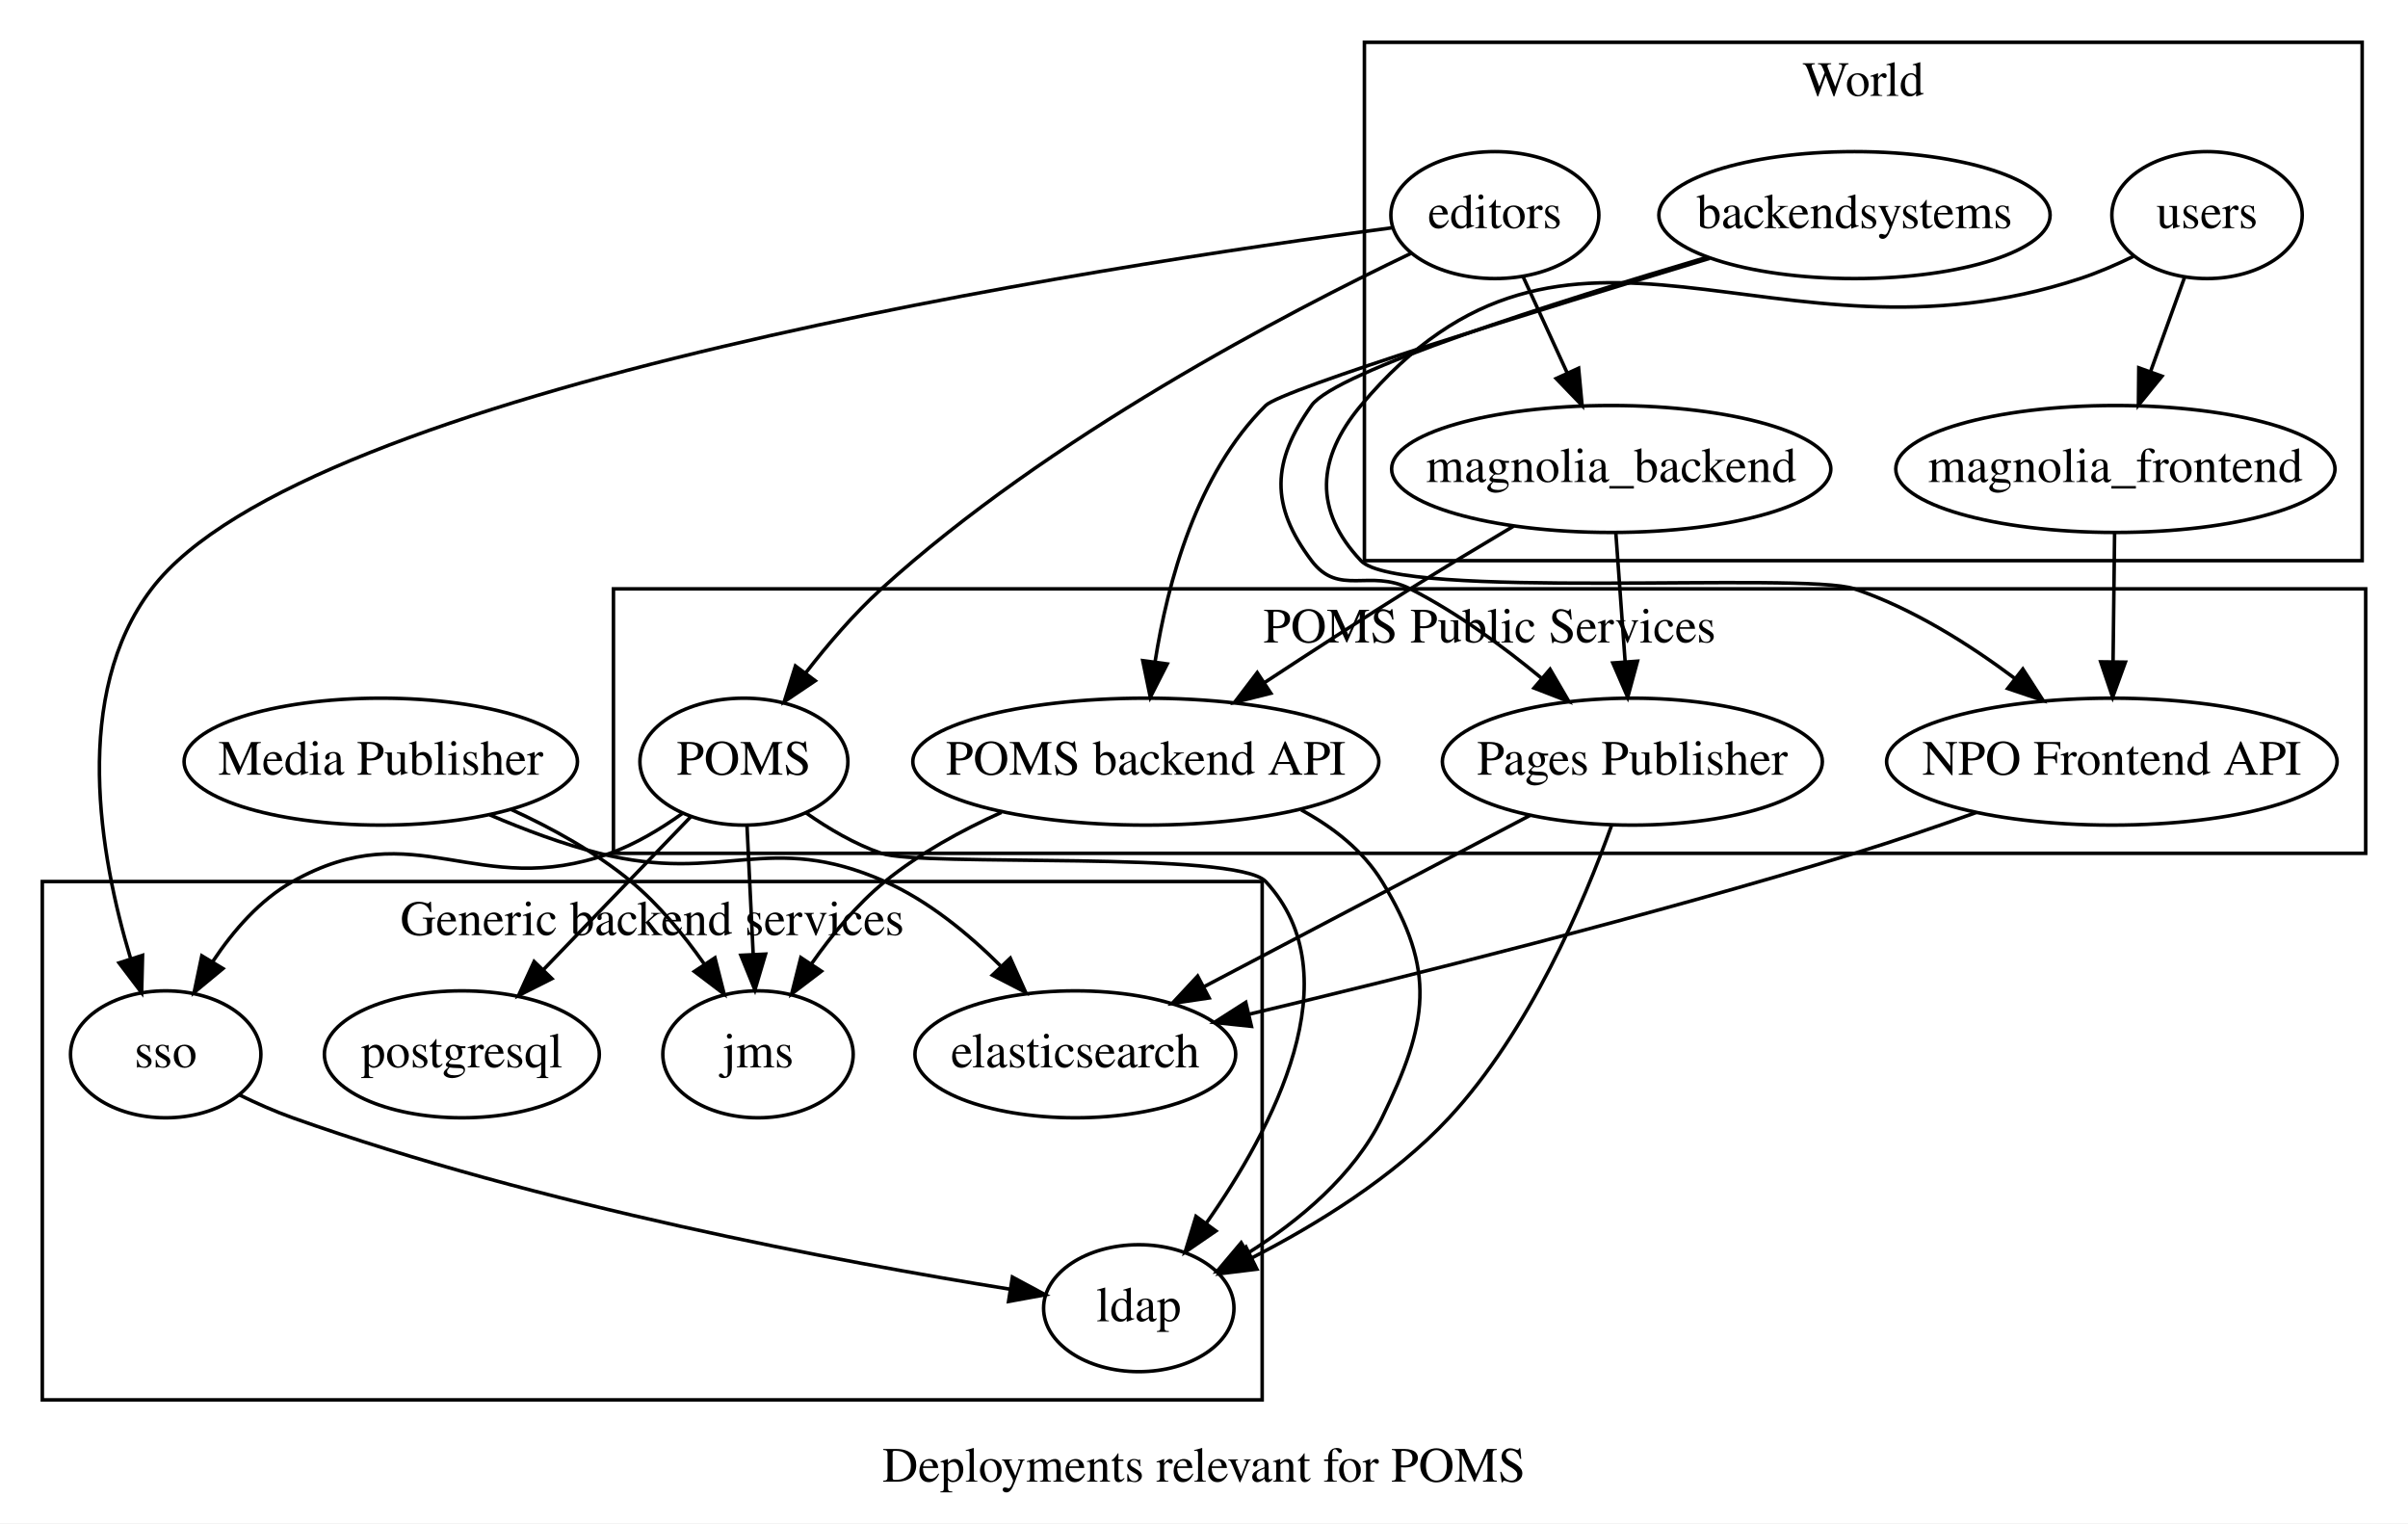
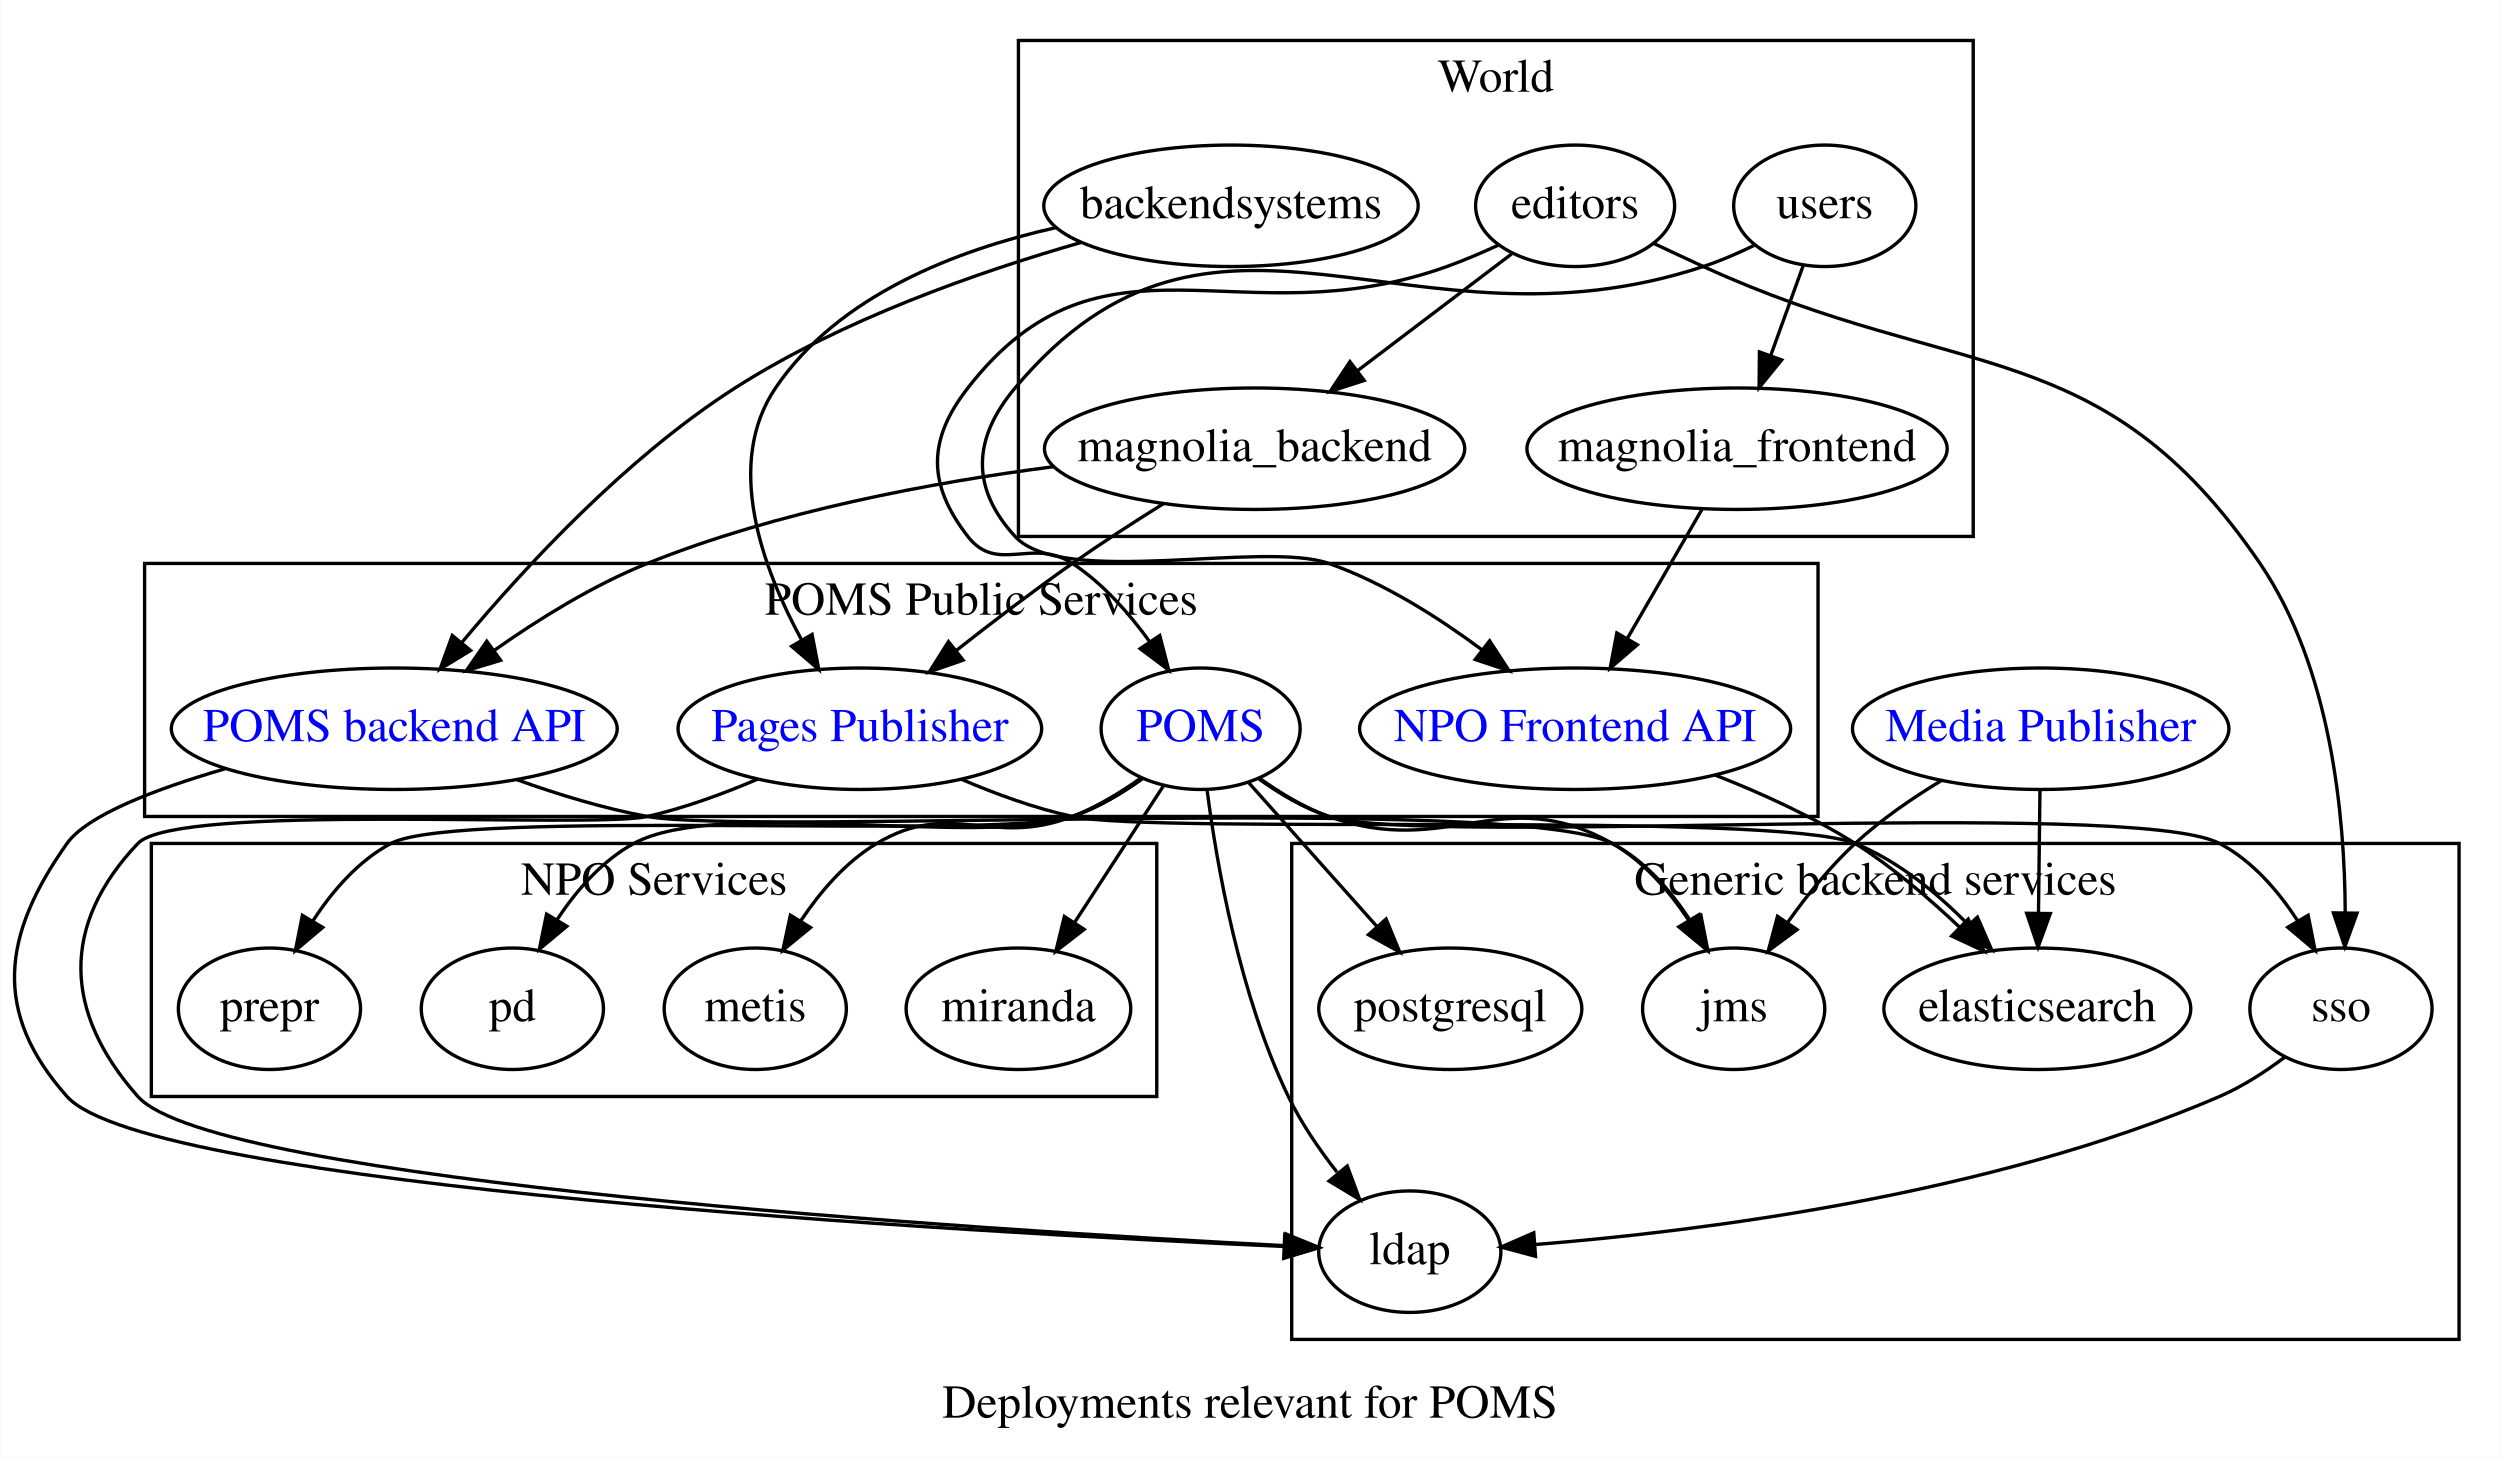
- <svg xmlns="http://www.w3.org/2000/svg" xmlns:xlink="http://www.w3.org/1999/xlink" width="683pt" height="432pt" viewBox="0.00 0.00 683.00 432.00">
+ <svg xmlns="http://www.w3.org/2000/svg" xmlns:xlink="http://www.w3.org/1999/xlink" width="741pt" height="432pt" viewBox="0.00 0.00 740.73 432.00">
  <g id="graph0" class="graph" transform="scale(1 1) rotate(0) translate(4 428)">
-     <polygon fill="#ffffff" stroke="transparent" points="-4,4 -4,-428 679,-428 679,4 -4,4" />
-     <text text-anchor="middle" x="337.5" y="-7.8" font-family="Times,serif" font-size="14.00" fill="#000000">Deployments relevant for POMS</text>
+     <polygon fill="#ffffff" stroke="transparent" points="-4,4 -4,-428 736.727,-428 736.727,4 -4,4" />
+     <text text-anchor="middle" x="366.364" y="-7.8" font-family="Times,serif" font-size="14.00" fill="#000000">Deployments relevant for POMS</text>
    <g id="clust1" class="cluster">
-       <polygon fill="none" stroke="#000000" points="8,-31 8,-178 354,-178 354,-31 8,-31" />
-       <text text-anchor="middle" x="181" y="-162.8" font-family="Times,serif" font-size="14.00" fill="#000000">Generic backend services</text>
+       <polygon fill="none" stroke="#000000" points="378.728,-31 378.728,-178 724.727,-178 724.727,-31 378.728,-31" />
+       <text text-anchor="middle" x="551.727" y="-162.8" font-family="Times,serif" font-size="14.00" fill="#000000">Generic backend services</text>
    </g>
    <g id="clust2" class="cluster">
-       <polygon fill="none" stroke="#000000" points="383,-269 383,-416 666,-416 666,-269 383,-269" />
-       <text text-anchor="middle" x="524.5" y="-400.8" font-family="Times,serif" font-size="14.00" fill="#000000">World</text>
+       <polygon fill="none" stroke="#000000" points="297.728,-269 297.728,-416 580.727,-416 580.727,-269 297.728,-269" />
+       <text text-anchor="middle" x="439.228" y="-400.8" font-family="Times,serif" font-size="14.00" fill="#000000">World</text>
    </g>
    <g id="clust3" class="cluster">
-       <polygon fill="none" stroke="#000000" points="170,-186 170,-261 667,-261 667,-186 170,-186" />
-       <text text-anchor="middle" x="418.5" y="-245.8" font-family="Times,serif" font-size="14.00" fill="#000000">POMS Public Services</text>
+       <polygon fill="none" stroke="#000000" points="38.727,-186 38.727,-261 534.727,-261 534.727,-186 38.727,-186" />
+       <text text-anchor="middle" x="286.728" y="-245.8" font-family="Times,serif" font-size="14.00" fill="#000000">POMS Public Services</text>
+     </g>
+     <g id="clust4" class="cluster">
+       <polygon fill="none" stroke="#000000" points="40.727,-103 40.727,-178 338.728,-178 338.728,-103 40.727,-103" />
+       <text text-anchor="middle" x="189.727" y="-162.8" font-family="Times,serif" font-size="14.00" fill="#000000">NPO Services</text>
    </g>
    <g id="node1" class="node">
      <g id="a_node1">
        <a xlink:href="https://poms.omroep.nl/" xlink:title="POMS">
-           <ellipse fill="none" stroke="#000000" cx="207" cy="-212" rx="29.497" ry="18" />
-           <text text-anchor="middle" x="207" y="-208.3" font-family="Times,serif" font-size="14.00" fill="#000000">POMS</text>
+           <ellipse fill="none" stroke="#000000" cx="351.728" cy="-212" rx="29.497" ry="18" />
+           <text text-anchor="middle" x="351.728" y="-208.3" font-family="Times,serif" font-size="14.00" fill="#0000ff">POMS</text>
        </a>
      </g>
    </g>
    <g id="node6" class="node">
-       <ellipse fill="none" stroke="#000000" cx="127" cy="-129" rx="38.993" ry="18" />
-       <text text-anchor="middle" x="127" y="-125.3" font-family="Times,serif" font-size="14.00" fill="#000000">postgresql</text>
+       <ellipse fill="none" stroke="#000000" cx="425.728" cy="-129" rx="38.993" ry="18" />
+       <text text-anchor="middle" x="425.728" y="-125.3" font-family="Times,serif" font-size="14.00" fill="#000000">postgresql</text>
    </g>
    <g id="edge8" class="edge">
-       <path fill="none" stroke="#000000" d="M191.953,-196.388C180.19,-184.185 163.635,-167.009 150.182,-153.052" />
-       <polygon fill="#000000" stroke="#000000" points="152.538,-150.452 143.078,-145.681 147.498,-155.31 152.538,-150.452" />
+       <path fill="none" stroke="#000000" d="M365.995,-195.997C376.739,-183.947 391.656,-167.215 403.896,-153.487" />
+       <polygon fill="#000000" stroke="#000000" points="406.699,-155.602 410.741,-145.809 401.474,-150.944 406.699,-155.602" />
    </g>
    <g id="node8" class="node">
-       <ellipse fill="none" stroke="#000000" cx="43" cy="-129" rx="27" ry="18" />
-       <text text-anchor="middle" x="43" y="-125.3" font-family="Times,serif" font-size="14.00" fill="#000000">sso</text>
+       <ellipse fill="none" stroke="#000000" cx="689.727" cy="-129" rx="27" ry="18" />
+       <text text-anchor="middle" x="689.727" y="-125.3" font-family="Times,serif" font-size="14.00" fill="#000000">sso</text>
    </g>
    <g id="edge9" class="edge">
-       <path fill="none" stroke="#000000" d="M189.488,-197.262C183.373,-192.894 176.223,-188.591 169,-186 131.2,-172.443 113.99,-197.706 79,-178 69.716,-172.771 62.157,-164.048 56.405,-155.399" />
-       <polygon fill="#000000" stroke="#000000" points="59.234,-153.314 51.069,-146.562 53.242,-156.932 59.234,-153.314" />
+       <path fill="none" stroke="#000000" d="M368.774,-197.288C374.965,-192.808 382.28,-188.428 389.728,-186 417.629,-176.903 627.748,-191.649 653.727,-178 663.399,-172.919 671.135,-163.937 676.919,-155.039" />
+       <polygon fill="#000000" stroke="#000000" points="679.997,-156.71 682.052,-146.316 673.964,-153.16 679.997,-156.71" />
    </g>
    <g id="node9" class="node">
-       <ellipse fill="none" stroke="#000000" cx="211" cy="-129" rx="27" ry="18" />
-       <text text-anchor="middle" x="211" y="-125.3" font-family="Times,serif" font-size="14.00" fill="#000000">jms</text>
+       <ellipse fill="none" stroke="#000000" cx="509.728" cy="-129" rx="27" ry="18" />
+       <text text-anchor="middle" x="509.728" y="-125.3" font-family="Times,serif" font-size="14.00" fill="#000000">jms</text>
    </g>
    <g id="edge10" class="edge">
-       <path fill="none" stroke="#000000" d="M207.868,-193.99C208.383,-183.296 209.048,-169.499 209.633,-157.371" />
-       <polygon fill="#000000" stroke="#000000" points="213.134,-157.418 210.12,-147.261 206.143,-157.081 213.134,-157.418" />
+       <path fill="none" stroke="#000000" d="M369.249,-197.289C375.365,-192.923 382.512,-188.613 389.728,-186 424.988,-173.229 441.109,-196.506 473.728,-178 482.995,-172.742 490.551,-164.013 496.304,-155.367" />
+       <polygon fill="#000000" stroke="#000000" points="499.465,-156.905 501.644,-146.536 493.474,-153.283 499.465,-156.905" />
    </g>
    <g id="node10" class="node">
-       <ellipse fill="none" stroke="#000000" cx="319" cy="-57" rx="27" ry="18" />
-       <text text-anchor="middle" x="319" y="-53.3" font-family="Times,serif" font-size="14.00" fill="#000000">ldap</text>
+       <ellipse fill="none" stroke="#000000" cx="413.728" cy="-57" rx="27" ry="18" />
+       <text text-anchor="middle" x="413.728" y="-53.3" font-family="Times,serif" font-size="14.00" fill="#000000">ldap</text>
    </g>
    <g id="edge11" class="edge">
-       <path fill="none" stroke="#000000" d="M224.61,-197.472C230.974,-193.006 238.457,-188.589 246,-186 257.486,-182.058 346.733,-186.896 355,-178 379.906,-151.199 357.023,-107.9 338.085,-81.016" />
-       <polygon fill="#000000" stroke="#000000" points="340.875,-78.902 332.141,-72.905 335.229,-83.04 340.875,-78.902" />
+       <path fill="none" stroke="#000000" d="M353.646,-193.841C356.536,-171.535 363.284,-132.968 377.728,-103 381.504,-95.163 386.792,-87.414 392.154,-80.573" />
+       <polygon fill="#000000" stroke="#000000" points="395.195,-82.389 398.878,-72.455 389.804,-77.924 395.195,-82.389" />
+     </g>
+     <g id="node16" class="node">
+       <ellipse fill="none" stroke="#000000" cx="219.727" cy="-129" rx="27" ry="18" />
+       <text text-anchor="middle" x="219.727" y="-125.3" font-family="Times,serif" font-size="14.00" fill="#000000">metis</text>
+     </g>
+     <g id="edge12" class="edge">
+       <path fill="none" stroke="#000000" d="M334.14,-197.466C328.019,-193.112 320.886,-188.765 313.728,-186 289.453,-176.625 278.085,-191.314 255.727,-178 246.573,-172.548 239.041,-163.778 233.275,-155.154" />
+       <polygon fill="#000000" stroke="#000000" points="236.108,-153.077 227.911,-146.364 230.133,-156.724 236.108,-153.077" />
+     </g>
+     <g id="node17" class="node">
+       <ellipse fill="none" stroke="#000000" cx="147.727" cy="-129" rx="27" ry="18" />
+       <text text-anchor="middle" x="147.727" y="-125.3" font-family="Times,serif" font-size="14.00" fill="#000000">pd</text>
+     </g>
+     <g id="edge13" class="edge">
+       <path fill="none" stroke="#000000" d="M334.256,-197.147C328.144,-192.772 320.986,-188.492 313.728,-186 286.353,-176.6 209.137,-191.859 183.727,-178 174.275,-172.844 166.64,-164.018 160.874,-155.265" />
+       <polygon fill="#000000" stroke="#000000" points="163.872,-153.459 155.734,-146.675 157.865,-157.053 163.872,-153.459" />
+     </g>
+     <g id="node18" class="node">
+       <ellipse fill="none" stroke="#000000" cx="75.728" cy="-129" rx="27" ry="18" />
+       <text text-anchor="middle" x="75.728" y="-125.3" font-family="Times,serif" font-size="14.00" fill="#000000">prepr</text>
+     </g>
+     <g id="edge14" class="edge">
+       <path fill="none" stroke="#000000" d="M334.668,-197.328C328.476,-192.85 321.164,-188.463 313.728,-186 292.404,-178.938 131.564,-188.539 111.728,-178 102.079,-172.874 94.348,-163.883 88.561,-154.991" />
+       <polygon fill="#000000" stroke="#000000" points="91.517,-153.114 83.423,-146.278 85.488,-156.67 91.517,-153.114" />
+     </g>
+     <g id="node19" class="node">
+       <ellipse fill="none" stroke="#000000" cx="297.728" cy="-129" rx="33.295" ry="18" />
+       <text text-anchor="middle" x="297.728" y="-125.3" font-family="Times,serif" font-size="14.00" fill="#000000">miranda</text>
+     </g>
+     <g id="edge15" class="edge">
+       <path fill="none" stroke="#000000" d="M340.8,-195.204C333.238,-183.581 323.031,-167.893 314.452,-154.706" />
+       <polygon fill="#000000" stroke="#000000" points="317.212,-152.53 308.824,-146.056 311.344,-156.347 317.212,-152.53" />
    </g>
    <g id="node2" class="node">
      <g id="a_node2">
        <a xlink:href="https://api.poms.omroep.nl/" xlink:title="POMS backend API">
-           <ellipse fill="none" stroke="#000000" cx="321" cy="-212" rx="66.089" ry="18" />
-           <text text-anchor="middle" x="321" y="-208.3" font-family="Times,serif" font-size="14.00" fill="#000000">POMS backend API</text>
-         </a>
-       </g>
-     </g>
-     <g id="edge12" class="edge">
-       <path fill="none" stroke="#000000" d="M280.065,-197.621C268.669,-192.482 256.753,-185.951 247,-178 239.069,-171.535 231.982,-162.94 226.238,-154.755" />
-       <polygon fill="#000000" stroke="#000000" points="228.988,-152.569 220.555,-146.155 223.148,-156.428 228.988,-152.569" />
-     </g>
-     <g id="edge13" class="edge">
-       <path fill="none" stroke="#000000" d="M365.065,-198.309C374.164,-193.381 382.609,-186.782 388,-178 403.58,-152.623 401.043,-137.769 388,-111 380,-94.58 364.324,-81.683 349.933,-72.617" />
-       <polygon fill="#000000" stroke="#000000" points="351.609,-69.541 341.219,-67.469 348.049,-75.569 351.609,-69.541" />
+           <ellipse fill="none" stroke="#000000" cx="112.728" cy="-212" rx="66.089" ry="18" />
+           <text text-anchor="middle" x="112.728" y="-208.3" font-family="Times,serif" font-size="14.00" fill="#0000ff">POMS backend API</text>
+         </a>
+       </g>
+     </g>
+     <g id="edge16" class="edge">
+       <path fill="none" stroke="#000000" d="M149.127,-196.878C161.201,-192.542 174.849,-188.355 187.727,-186 218.999,-180.282 445.567,-192.752 473.728,-178 483.405,-172.93 491.142,-163.95 496.926,-155.051" />
+       <polygon fill="#000000" stroke="#000000" points="500.004,-156.72 502.057,-146.326 493.971,-153.171 500.004,-156.72" />
+     </g>
+     <g id="edge17" class="edge">
+       <path fill="none" stroke="#000000" d="M62.532,-200.114C42.016,-194.148 21.689,-186.406 15.727,-178 -3.554,-150.81 -6.448,-127.887 15.727,-103 39.51,-76.31 281.753,-62.822 376.257,-58.544" />
+       <polygon fill="#000000" stroke="#000000" points="376.668,-62.03 386.504,-58.091 376.359,-55.037 376.668,-62.03" />
    </g>
    <g id="node3" class="node">
      <g id="a_node3">
        <a xlink:href="https://rs.poms.omroep.nl/" xlink:title="NPO Frontend API">
-           <ellipse fill="none" stroke="#000000" cx="595" cy="-212" rx="63.889" ry="18" />
-           <text text-anchor="middle" x="595" y="-208.3" font-family="Times,serif" font-size="14.00" fill="#000000">NPO Frontend API</text>
+           <ellipse fill="none" stroke="#000000" cx="462.728" cy="-212" rx="63.889" ry="18" />
+           <text text-anchor="middle" x="462.728" y="-208.3" font-family="Times,serif" font-size="14.00" fill="#0000ff">NPO Frontend API</text>
        </a>
      </g>
    </g>
    <g id="node7" class="node">
-       <ellipse fill="none" stroke="#000000" cx="301" cy="-129" rx="45.492" ry="18" />
-       <text text-anchor="middle" x="301" y="-125.3" font-family="Times,serif" font-size="14.00" fill="#000000">elasticsearch</text>
-     </g>
-     <g id="edge14" class="edge">
-       <path fill="none" stroke="#000000" d="M556.573,-197.585C545.483,-193.624 533.32,-189.468 522,-186 463.532,-168.087 395.242,-151.057 350.221,-140.355" />
-       <polygon fill="#000000" stroke="#000000" points="350.957,-136.932 340.42,-138.037 349.346,-143.744 350.957,-136.932" />
+       <ellipse fill="none" stroke="#000000" cx="599.727" cy="-129" rx="45.492" ry="18" />
+       <text text-anchor="middle" x="599.727" y="-125.3" font-family="Times,serif" font-size="14.00" fill="#000000">elasticsearch</text>
+     </g>
+     <g id="edge18" class="edge">
+       <path fill="none" stroke="#000000" d="M504.225,-198.272C517.943,-192.893 532.953,-186.06 545.727,-178 556.769,-171.034 567.677,-161.729 576.768,-153.1" />
+       <polygon fill="#000000" stroke="#000000" points="579.244,-155.573 583.94,-146.076 574.347,-150.572 579.244,-155.573" />
    </g>
    <g id="node4" class="node">
      <g id="a_node4">
        <a xlink:href="https://publish.pages.omroep.nl/" xlink:title="Pages Publisher">
-           <ellipse fill="none" stroke="#000000" cx="459" cy="-212" rx="53.891" ry="18" />
-           <text text-anchor="middle" x="459" y="-208.3" font-family="Times,serif" font-size="14.00" fill="#000000">Pages Publisher</text>
-         </a>
-       </g>
-     </g>
-     <g id="edge15" class="edge">
-       <path fill="none" stroke="#000000" d="M430.02,-196.776C404.007,-183.111 365.702,-162.989 337.586,-148.219" />
-       <polygon fill="#000000" stroke="#000000" points="338.954,-144.984 328.474,-143.432 335.699,-151.181 338.954,-144.984" />
-     </g>
-     <g id="edge16" class="edge">
-       <path fill="none" stroke="#000000" d="M453.058,-193.785C445.252,-172.053 429.803,-135.579 407,-111 391.324,-94.103 369.194,-80.556 351.048,-71.258" />
-       <polygon fill="#000000" stroke="#000000" points="352.495,-68.069 341.978,-66.787 349.4,-74.347 352.495,-68.069" />
+           <ellipse fill="none" stroke="#000000" cx="250.727" cy="-212" rx="53.891" ry="18" />
+           <text text-anchor="middle" x="250.727" y="-208.3" font-family="Times,serif" font-size="14.00" fill="#0000ff">Pages Publisher</text>
+         </a>
+       </g>
+     </g>
+     <g id="edge19" class="edge">
+       <path fill="none" stroke="#000000" d="M280.783,-197.04C290.99,-192.657 302.625,-188.4 313.728,-186 338.938,-180.549 521.829,-187.703 545.727,-178 558.5,-172.814 570.177,-163.175 579.379,-153.809" />
+       <polygon fill="#000000" stroke="#000000" points="581.972,-156.16 586.202,-146.446 576.838,-151.401 581.972,-156.16" />
+     </g>
+     <g id="edge20" class="edge">
+       <path fill="none" stroke="#000000" d="M220.326,-197.023C210.195,-192.696 198.692,-188.477 187.727,-186 171.339,-182.298 48.289,-190.19 36.727,-178 13.789,-153.814 14.631,-127.957 36.727,-103 59.064,-77.772 286.085,-63.505 376.684,-58.778" />
+       <polygon fill="#000000" stroke="#000000" points="376.974,-62.268 386.782,-58.261 376.616,-55.277 376.974,-62.268" />
    </g>
    <g id="node5" class="node">
      <g id="a_node5">
        <a xlink:href="https://publish.pages.omroep.nl/" xlink:title="Media Publisher">
-           <ellipse fill="none" stroke="#000000" cx="104" cy="-212" rx="55.79" ry="18" />
-           <text text-anchor="middle" x="104" y="-208.3" font-family="Times,serif" font-size="14.00" fill="#000000">Media Publisher</text>
-         </a>
-       </g>
-     </g>
-     <g id="edge17" class="edge">
-       <path fill="none" stroke="#000000" d="M134.916,-196.903C144.654,-192.732 155.59,-188.633 166,-186 201.071,-177.129 213.935,-192.674 247,-178 259.294,-172.544 270.685,-163.176 279.805,-154.084" />
-       <polygon fill="#000000" stroke="#000000" points="282.559,-156.267 286.901,-146.603 277.48,-151.449 282.559,-156.267" />
-     </g>
-     <g id="edge18" class="edge">
-       <path fill="none" stroke="#000000" d="M141.061,-198.4C152.647,-193.101 165.002,-186.283 175,-178 182.88,-171.472 189.954,-162.861 195.702,-154.682" />
-       <polygon fill="#000000" stroke="#000000" points="198.787,-156.363 201.396,-146.095 192.953,-152.495 198.787,-156.363" />
+           <ellipse fill="none" stroke="#000000" cx="600.727" cy="-212" rx="55.79" ry="18" />
+           <text text-anchor="middle" x="600.727" y="-208.3" font-family="Times,serif" font-size="14.00" fill="#0000ff">Media Publisher</text>
+         </a>
+       </g>
+     </g>
+     <g id="edge21" class="edge">
+       <path fill="none" stroke="#000000" d="M600.51,-193.99C600.382,-183.296 600.216,-169.499 600.069,-157.371" />
+       <polygon fill="#000000" stroke="#000000" points="603.568,-157.218 599.947,-147.261 596.568,-157.303 603.568,-157.218" />
    </g>
    <g id="edge22" class="edge">
-       <path fill="none" stroke="#000000" d="M63.946,-117.463C68.793,-115.094 73.998,-112.784 79,-111 148.937,-86.065 234.57,-70.093 282.325,-62.41" />
-       <polygon fill="#000000" stroke="#000000" points="283.154,-65.823 292.488,-60.809 282.065,-58.908 283.154,-65.823" />
+       <path fill="none" stroke="#000000" d="M571.275,-196.642C562.554,-191.366 553.316,-185.005 545.727,-178 538.322,-171.164 531.434,-162.613 525.706,-154.575" />
+       <polygon fill="#000000" stroke="#000000" points="528.499,-152.457 519.977,-146.161 522.712,-156.397 528.499,-152.457" />
+     </g>
+     <g id="edge26" class="edge">
+       <path fill="none" stroke="#000000" d="M673.081,-114.663C667.284,-110.322 660.523,-105.933 653.727,-103 585.866,-73.713 499.218,-62.983 450.782,-59.117" />
+       <polygon fill="#000000" stroke="#000000" points="450.992,-55.623 440.76,-58.373 450.473,-62.604 450.992,-55.623" />
    </g>
    <g id="node11" class="node">
-       <ellipse fill="none" stroke="#000000" cx="596" cy="-295" rx="62.289" ry="18" />
-       <text text-anchor="middle" x="596" y="-291.3" font-family="Times,serif" font-size="14.00" fill="#000000">magnolia_frontend</text>
-     </g>
-     <g id="edge21" class="edge">
-       <path fill="none" stroke="#000000" d="M595.783,-276.99C595.654,-266.296 595.488,-252.499 595.342,-240.371" />
-       <polygon fill="#000000" stroke="#000000" points="598.84,-240.218 595.22,-230.261 591.841,-240.303 598.84,-240.218" />
+       <ellipse fill="none" stroke="#000000" cx="510.728" cy="-295" rx="62.289" ry="18" />
+       <text text-anchor="middle" x="510.728" y="-291.3" font-family="Times,serif" font-size="14.00" fill="#000000">magnolia_frontend</text>
+     </g>
+     <g id="edge25" class="edge">
+       <path fill="none" stroke="#000000" d="M500.312,-276.99C493.834,-265.788 485.385,-251.179 478.14,-238.651" />
+       <polygon fill="#000000" stroke="#000000" points="481.159,-236.879 473.123,-229.975 475.099,-240.383 481.159,-236.879" />
    </g>
    <g id="node12" class="node">
-       <ellipse fill="none" stroke="#000000" cx="453" cy="-295" rx="62.289" ry="18" />
-       <text text-anchor="middle" x="453" y="-291.3" font-family="Times,serif" font-size="14.00" fill="#000000">magnolia_backend</text>
-     </g>
-     <g id="edge19" class="edge">
-       <path fill="none" stroke="#000000" d="M425.32,-278.797C415.959,-273.236 405.48,-266.921 396,-261 382.387,-252.498 367.563,-242.889 354.716,-234.447" />
-       <polygon fill="#000000" stroke="#000000" points="356.452,-231.399 346.177,-228.816 352.599,-237.243 356.452,-231.399" />
-     </g>
-     <g id="edge20" class="edge">
-       <path fill="none" stroke="#000000" d="M454.302,-276.99C455.075,-266.296 456.072,-252.499 456.949,-240.371" />
-       <polygon fill="#000000" stroke="#000000" points="460.45,-240.488 457.68,-230.261 453.468,-239.983 460.45,-240.488" />
+       <ellipse fill="none" stroke="#000000" cx="367.728" cy="-295" rx="62.289" ry="18" />
+       <text text-anchor="middle" x="367.728" y="-291.3" font-family="Times,serif" font-size="14.00" fill="#000000">magnolia_backend</text>
+     </g>
+     <g id="edge23" class="edge">
+       <path fill="none" stroke="#000000" d="M308.122,-289.672C272.251,-285.031 226.228,-276.498 187.727,-261 171.749,-254.568 155.56,-244.531 142.333,-235.212" />
+       <polygon fill="#000000" stroke="#000000" points="144.249,-232.278 134.1,-229.237 140.137,-237.944 144.249,-232.278" />
+     </g>
+     <g id="edge24" class="edge">
+       <path fill="none" stroke="#000000" d="M340.743,-278.741C332.003,-273.282 322.345,-267.042 313.728,-261 302.269,-252.966 290.045,-243.644 279.444,-235.301" />
+       <polygon fill="#000000" stroke="#000000" points="281.344,-232.34 271.336,-228.863 276.991,-237.823 281.344,-232.34" />
    </g>
    <g id="node13" class="node">
-       <ellipse fill="none" stroke="#000000" cx="622" cy="-367" rx="27" ry="18" />
-       <text text-anchor="middle" x="622" y="-363.3" font-family="Times,serif" font-size="14.00" fill="#000000">users</text>
+       <ellipse fill="none" stroke="#000000" cx="536.727" cy="-367" rx="27" ry="18" />
+       <text text-anchor="middle" x="536.727" y="-363.3" font-family="Times,serif" font-size="14.00" fill="#000000">users</text>
    </g>
    <g id="edge4" class="edge">
-       <path fill="none" stroke="#000000" d="M601.113,-355.289C596.264,-352.93 591.043,-350.666 586,-349 498.582,-320.112 441.175,-383.532 382,-313 369.431,-298.019 368.572,-283.217 382,-269 392.699,-257.673 507.23,-265.962 522,-261 538.38,-255.497 554.548,-245.279 567.488,-235.593" />
-       <polygon fill="#000000" stroke="#000000" points="569.755,-238.264 575.496,-229.359 565.455,-232.74 569.755,-238.264" />
+       <path fill="none" stroke="#000000" d="M515.841,-355.289C510.991,-352.93 505.77,-350.666 500.728,-349 413.309,-320.112 355.902,-383.532 296.728,-313 284.159,-298.019 283.505,-283.408 296.728,-269 310.752,-253.717 370.161,-267.888 389.728,-261 406.026,-255.262 422.185,-245.018 435.14,-235.374" />
+       <polygon fill="#000000" stroke="#000000" points="437.387,-238.06 443.161,-229.177 433.108,-232.521 437.387,-238.06" />
    </g>
    <g id="edge5" class="edge">
-       <path fill="none" stroke="#000000" d="M615.573,-349.202C612.689,-341.215 609.218,-331.604 606.006,-322.709" />
-       <polygon fill="#000000" stroke="#000000" points="609.222,-321.31 602.534,-313.093 602.638,-323.687 609.222,-321.31" />
+       <path fill="none" stroke="#000000" d="M530.301,-349.202C527.416,-341.215 523.946,-331.604 520.733,-322.709" />
+       <polygon fill="#000000" stroke="#000000" points="523.95,-321.31 517.261,-313.093 517.366,-323.687 523.95,-321.31" />
    </g>
    <g id="node14" class="node">
-       <ellipse fill="none" stroke="#000000" cx="522" cy="-367" rx="55.491" ry="18" />
-       <text text-anchor="middle" x="522" y="-363.3" font-family="Times,serif" font-size="14.00" fill="#000000">backendsystems</text>
+       <ellipse fill="none" stroke="#000000" cx="360.728" cy="-367" rx="55.491" ry="18" />
+       <text text-anchor="middle" x="360.728" y="-363.3" font-family="Times,serif" font-size="14.00" fill="#000000">backendsystems</text>
    </g>
    <g id="edge6" class="edge">
-       <path fill="none" stroke="#000000" d="M480.945,-354.735C433.016,-340.266 359.647,-317.591 355,-313 335.458,-293.691 327.147,-262.803 323.613,-240.263" />
-       <polygon fill="#000000" stroke="#000000" points="327.07,-239.706 322.268,-230.262 320.132,-240.639 327.07,-239.706" />
+       <path fill="none" stroke="#000000" d="M316.303,-356.132C285.88,-347.422 245.456,-333.28 213.727,-313 181.534,-292.423 151.506,-260.028 132.699,-237.496" />
+       <polygon fill="#000000" stroke="#000000" points="135.34,-235.196 126.295,-229.68 129.926,-239.633 135.34,-235.196" />
    </g>
    <g id="edge7" class="edge">
-       <path fill="none" stroke="#000000" d="M480.412,-355.111C437.157,-342.33 374.78,-322.563 368,-313 356.689,-297.048 356.224,-284.612 368,-269 375.794,-258.667 384.459,-266.858 396,-261 409.194,-254.304 422.342,-244.668 433.187,-235.711" />
-       <polygon fill="#000000" stroke="#000000" points="435.656,-238.205 440.994,-229.053 431.114,-232.879 435.656,-238.205" />
+       <path fill="none" stroke="#000000" d="M308.86,-360.535C279.183,-353.881 244.267,-340.383 225.727,-313 210.575,-290.619 221.675,-259.898 233.516,-238.231" />
+       <polygon fill="#000000" stroke="#000000" points="236.562,-239.955 238.562,-229.55 230.511,-236.437 236.562,-239.955" />
    </g>
    <g id="node15" class="node">
-       <ellipse fill="none" stroke="#000000" cx="420" cy="-367" rx="29.497" ry="18" />
-       <text text-anchor="middle" x="420" y="-363.3" font-family="Times,serif" font-size="14.00" fill="#000000">editors</text>
+       <ellipse fill="none" stroke="#000000" cx="462.728" cy="-367" rx="29.497" ry="18" />
+       <text text-anchor="middle" x="462.728" y="-363.3" font-family="Times,serif" font-size="14.00" fill="#000000">editors</text>
    </g>
    <g id="edge1" class="edge">
-       <path fill="none" stroke="#000000" d="M396.442,-356.262C361.121,-339.408 293.52,-304.169 246,-261 238.235,-253.946 230.784,-245.249 224.512,-237.149" />
-       <polygon fill="#000000" stroke="#000000" points="227.228,-234.937 218.44,-229.019 221.619,-239.125 227.228,-234.937" />
+       <path fill="none" stroke="#000000" d="M440.125,-355.415C435.13,-353.104 429.81,-350.829 424.728,-349 363.464,-326.96 322.711,-364.385 282.728,-313 270.718,-297.566 270.751,-284.459 282.728,-269 291.442,-257.751 301.84,-268.82 313.728,-261 322.766,-255.054 330.565,-246.225 336.704,-237.692" />
+       <polygon fill="#000000" stroke="#000000" points="339.616,-239.633 342.274,-229.377 333.8,-235.737 339.616,-239.633" />
    </g>
    <g id="edge2" class="edge">
-       <path fill="none" stroke="#000000" d="M391.162,-363.447C309.966,-352.793 82.509,-318.266 39,-261 16.27,-231.083 24.28,-185.378 32.988,-156.357" />
-       <polygon fill="#000000" stroke="#000000" points="36.435,-157.071 36.172,-146.48 29.773,-154.923 36.435,-157.071" />
+       <path fill="none" stroke="#000000" d="M485.998,-355.868C490.855,-353.575 495.951,-351.192 500.728,-349 576.262,-314.331 618.925,-329.68 665.727,-261 686.779,-230.108 690.868,-186.068 690.989,-157.508" />
+       <polygon fill="#000000" stroke="#000000" points="694.487,-157.337 690.868,-147.38 687.488,-157.421 694.487,-157.337" />
    </g>
    <g id="edge3" class="edge">
-       <path fill="none" stroke="#000000" d="M427.988,-349.571C431.754,-341.354 436.335,-331.361 440.541,-322.182" />
-       <polygon fill="#000000" stroke="#000000" points="443.756,-323.57 444.741,-313.021 437.392,-320.653 443.756,-323.57" />
+       <path fill="none" stroke="#000000" d="M443.959,-352.775C430.91,-342.885 413.228,-329.484 398.178,-318.078" />
+       <polygon fill="#000000" stroke="#000000" points="400.218,-315.233 390.134,-311.982 395.99,-320.811 400.218,-315.233" />
    </g>
  </g>
</svg>
